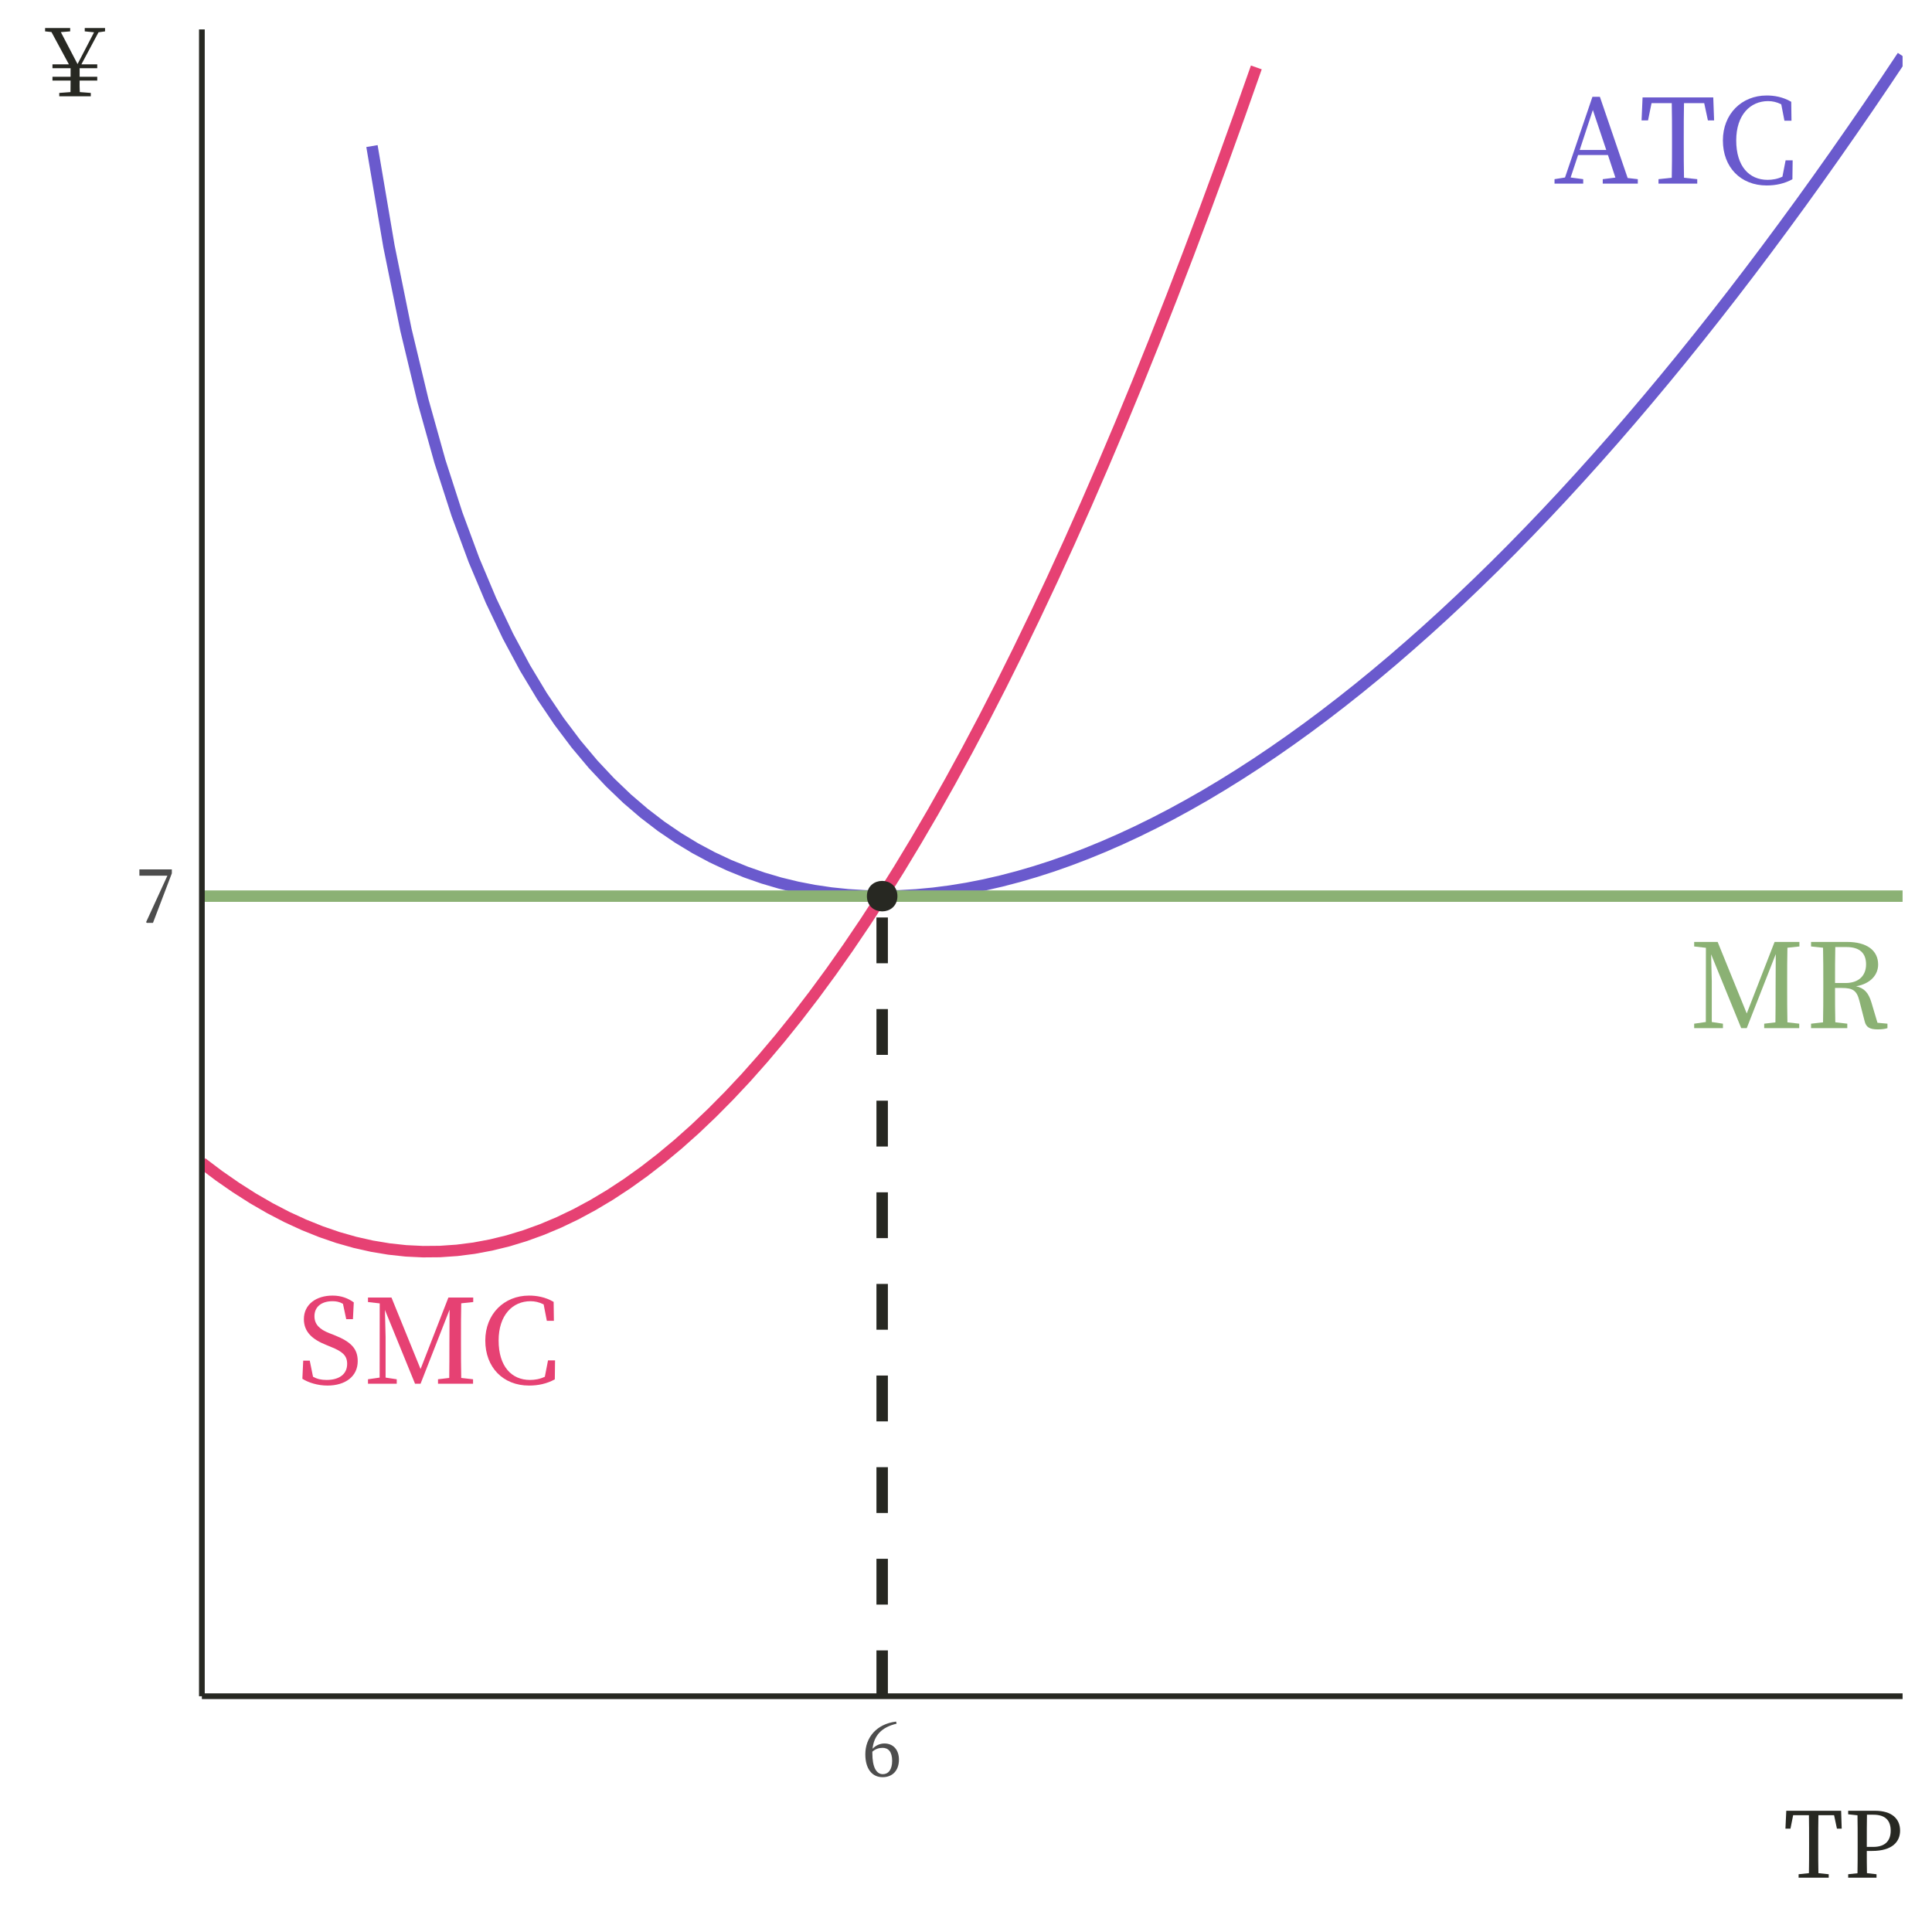
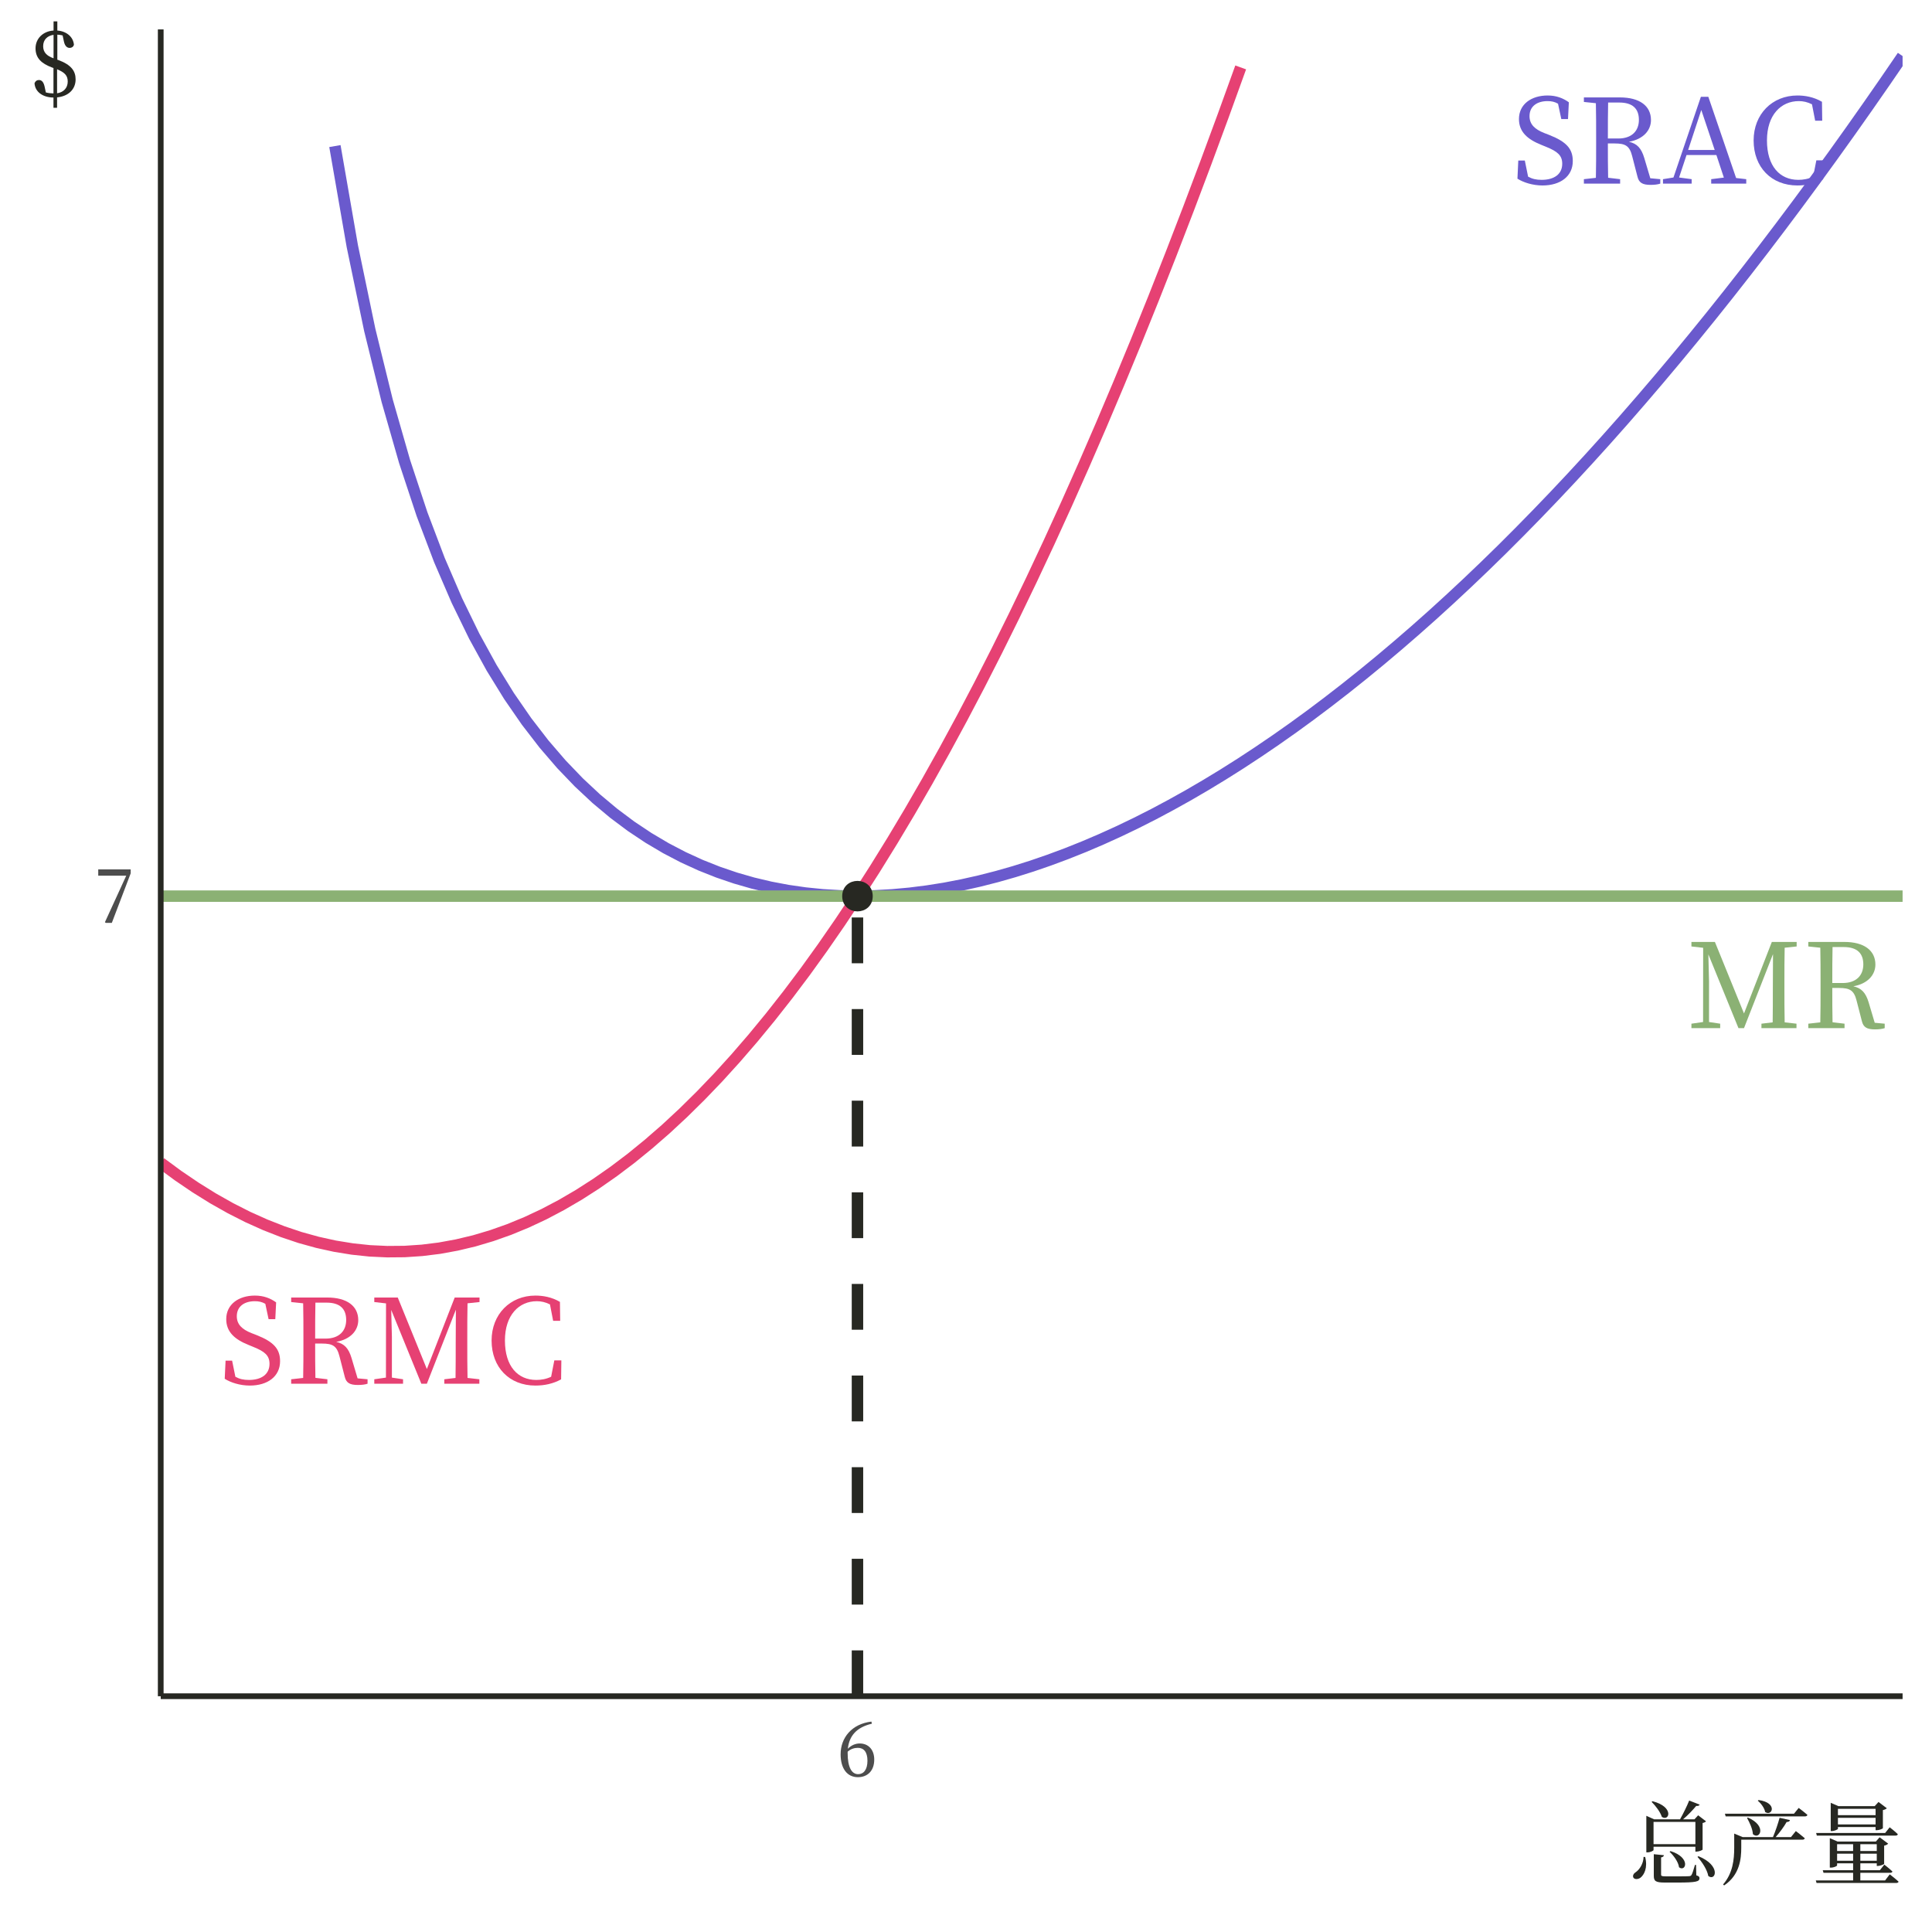
<svg xmlns="http://www.w3.org/2000/svg" xmlns:xlink="http://www.w3.org/1999/xlink" width="360pt" height="360pt" viewBox="0 0 360 360" version="1.1">
  <defs>
    <g>
      <symbol overflow="visible" id="glyph0-0">
        <path style="stroke:none;" d="M 2.188 2.625 L 19.719 2.625 L 19.719 -19.281 L 2.188 -19.281 Z M 10.953 -9.219 L 3.984 -18.188 L 17.922 -18.188 Z M 11.656 -8.328 L 18.625 -17.281 L 18.625 0.641 Z M 3.984 1.531 L 10.953 -7.422 L 17.922 1.531 Z M 3.281 -17.281 L 10.25 -8.328 L 3.281 0.641 Z M 3.281 -17.281 " />
      </symbol>
      <symbol overflow="visible" id="glyph0-1">
+         <path style="stroke:none;" d="M 6 -9.438 C 4.266 -10.125 3.281 -11.047 3.281 -12.578 C 3.281 -14.422 4.703 -15.375 6.641 -15.375 C 7.375 -15.375 7.969 -15.25 8.594 -14.891 L 9.203 -12.031 L 10.453 -12.031 L 10.609 -15.156 C 9.547 -15.922 8.281 -16.422 6.656 -16.422 C 3.641 -16.422 1.312 -14.812 1.312 -12.031 C 1.312 -9.609 2.953 -8.234 5.453 -7.234 L 6.359 -6.859 C 8.5 -6 9.375 -5.25 9.375 -3.703 C 9.375 -1.75 7.859 -0.703 5.547 -0.703 C 4.516 -0.703 3.797 -0.875 3.016 -1.297 L 2.406 -4.297 L 1.188 -4.297 L 1.031 -0.922 C 2.125 -0.219 3.875 0.344 5.703 0.344 C 9.031 0.344 11.344 -1.359 11.344 -4.203 C 11.344 -6.469 10.172 -7.797 6.969 -9.062 Z M 6 -9.438 " />
+       </symbol>
+       <symbol overflow="visible" id="glyph0-2">
+         <path style="stroke:none;" d="M 5.547 -8.406 C 5.547 -10.891 5.547 -12.984 5.594 -15.109 L 7.672 -15.109 C 10.188 -15.109 11.328 -13.938 11.328 -11.875 C 11.328 -9.875 10.062 -8.406 7.484 -8.406 Z M 13.453 -1 L 12.328 -4.781 C 11.781 -6.609 10.969 -7.469 9.469 -7.797 C 12.203 -8.281 13.578 -9.969 13.578 -11.844 C 13.578 -14.5 11.438 -16.062 7.797 -16.062 L 1.078 -16.062 L 1.078 -15.219 L 3.312 -14.984 C 3.359 -12.875 3.359 -10.75 3.359 -8.609 L 3.359 -7.422 C 3.359 -5.281 3.359 -3.172 3.312 -1.078 L 1.078 -0.828 L 1.078 0 L 7.828 0 L 7.828 -0.828 L 5.594 -1.094 C 5.547 -3.156 5.547 -5.25 5.547 -7.484 L 6.812 -7.484 C 8.812 -7.484 9.594 -7.047 10.078 -5.109 L 11.062 -1.297 C 11.328 -0.172 12 0.234 13.5 0.234 C 14.234 0.234 14.859 0.156 15.312 0 L 15.312 -0.828 Z M 13.453 -1 " />
+       </symbol>
+       <symbol overflow="visible" id="glyph0-3">
        <path style="stroke:none;" d="M 4.859 -6.266 L 7.312 -13.719 L 9.812 -6.266 Z M 13.797 -1.047 L 8.625 -16.172 L 7.234 -16.172 L 2.125 -1.141 L 0.172 -0.828 L 0.172 0 L 5.516 0 L 5.516 -0.828 L 3.172 -1.141 L 4.562 -5.328 L 10.125 -5.328 L 11.516 -1.125 L 9.156 -0.828 L 9.156 0 L 15.688 0 L 15.688 -0.828 Z M 13.797 -1.047 " />
      </symbol>
-       <symbol overflow="visible" id="glyph0-2">
-         <path style="stroke:none;" d="M 12.156 -15 L 12.844 -11.781 L 14 -11.781 L 13.844 -16.062 L 0.672 -16.062 L 0.484 -11.781 L 1.688 -11.781 L 2.344 -15 L 6.109 -15 C 6.156 -12.906 6.156 -10.75 6.156 -8.609 L 6.156 -7.422 C 6.156 -5.281 6.156 -3.172 6.109 -1.094 L 3.641 -0.828 L 3.641 0 L 10.859 0 L 10.859 -0.828 L 8.391 -1.094 C 8.344 -3.203 8.344 -5.328 8.344 -7.422 L 8.344 -8.609 C 8.344 -10.75 8.344 -12.906 8.391 -15 Z M 12.156 -15 " />
-       </symbol>
-       <symbol overflow="visible" id="glyph0-3">
+       <symbol overflow="visible" id="glyph0-4">
        <path style="stroke:none;" d="M 12.844 -4.344 L 12.25 -1.297 C 11.328 -0.859 10.391 -0.703 9.484 -0.703 C 6.047 -0.703 3.641 -3.234 3.641 -8.047 C 3.641 -12.812 6.266 -15.375 9.578 -15.375 C 10.391 -15.375 11.188 -15.203 12.031 -14.781 L 12.625 -11.719 L 13.938 -11.719 L 13.891 -15.25 C 12.312 -16.172 10.688 -16.422 9.312 -16.422 C 4.625 -16.422 1.156 -12.953 1.156 -8.047 C 1.156 -3.047 4.469 0.344 9.312 0.344 C 11.016 0.344 12.625 0 14.109 -0.812 L 14.156 -4.344 Z M 12.844 -4.344 " />
-       </symbol>
-       <symbol overflow="visible" id="glyph0-4">
-         <path style="stroke:none;" d="M 6 -9.438 C 4.266 -10.125 3.281 -11.047 3.281 -12.578 C 3.281 -14.422 4.703 -15.375 6.641 -15.375 C 7.375 -15.375 7.969 -15.25 8.594 -14.891 L 9.203 -12.031 L 10.453 -12.031 L 10.609 -15.156 C 9.547 -15.922 8.281 -16.422 6.656 -16.422 C 3.641 -16.422 1.312 -14.812 1.312 -12.031 C 1.312 -9.609 2.953 -8.234 5.453 -7.234 L 6.359 -6.859 C 8.5 -6 9.375 -5.25 9.375 -3.703 C 9.375 -1.75 7.859 -0.703 5.547 -0.703 C 4.516 -0.703 3.797 -0.875 3.016 -1.297 L 2.406 -4.297 L 1.188 -4.297 L 1.031 -0.922 C 2.125 -0.219 3.875 0.344 5.703 0.344 C 9.031 0.344 11.344 -1.359 11.344 -4.203 C 11.344 -6.469 10.172 -7.797 6.969 -9.062 Z M 6 -9.438 " />
      </symbol>
      <symbol overflow="visible" id="glyph0-5">
        <path style="stroke:none;" d="M 20.531 -15.219 L 20.531 -16.062 L 15.906 -16.062 L 10.719 -2.734 L 5.297 -16.062 L 0.922 -16.062 L 0.922 -15.219 L 3.109 -14.969 L 3.094 -1.141 L 0.922 -0.828 L 0.922 0 L 6.281 0 L 6.281 -0.828 L 4.203 -1.141 L 4.203 -8.734 C 4.203 -8.844 4.125 -11.656 4.078 -13.75 L 9.688 0 L 10.719 0 L 16.125 -13.797 L 16.094 -7.359 C 16.094 -5.25 16.094 -3.156 16.062 -1.078 L 13.969 -0.828 L 13.969 0 L 20.5 0 L 20.5 -0.828 L 18.297 -1.078 C 18.25 -3.203 18.25 -5.328 18.25 -7.422 L 18.25 -8.609 C 18.25 -10.75 18.25 -12.906 18.297 -14.984 Z M 20.531 -15.219 " />
-       </symbol>
-       <symbol overflow="visible" id="glyph0-6">
-         <path style="stroke:none;" d="M 5.547 -8.406 C 5.547 -10.891 5.547 -12.984 5.594 -15.109 L 7.672 -15.109 C 10.188 -15.109 11.328 -13.938 11.328 -11.875 C 11.328 -9.875 10.062 -8.406 7.484 -8.406 Z M 13.453 -1 L 12.328 -4.781 C 11.781 -6.609 10.969 -7.469 9.469 -7.797 C 12.203 -8.281 13.578 -9.969 13.578 -11.844 C 13.578 -14.5 11.438 -16.062 7.797 -16.062 L 1.078 -16.062 L 1.078 -15.219 L 3.312 -14.984 C 3.359 -12.875 3.359 -10.75 3.359 -8.609 L 3.359 -7.422 C 3.359 -5.281 3.359 -3.172 3.312 -1.078 L 1.078 -0.828 L 1.078 0 L 7.828 0 L 7.828 -0.828 L 5.594 -1.094 C 5.547 -3.156 5.547 -5.25 5.547 -7.484 L 6.812 -7.484 C 8.812 -7.484 9.594 -7.047 10.078 -5.109 L 11.062 -1.297 C 11.328 -0.172 12 0.234 13.5 0.234 C 14.234 0.234 14.859 0.156 15.312 0 L 15.312 -0.828 Z M 13.453 -1 " />
      </symbol>
      <symbol overflow="visible" id="glyph1-0">
        <path style="stroke:none;" d="M 1.359 1.625 L 12.234 1.625 L 12.234 -11.969 L 1.359 -11.969 Z M 6.797 -5.719 L 2.469 -11.281 L 11.125 -11.281 Z M 7.234 -5.172 L 11.547 -10.719 L 11.547 0.391 Z M 2.469 0.953 L 6.797 -4.609 L 11.125 0.953 Z M 2.031 -10.719 L 6.359 -5.172 L 2.031 0.391 Z M 2.031 -10.719 " />
      </symbol>
      <symbol overflow="visible" id="glyph1-1">
        <path style="stroke:none;" d="M 0.75 -9.969 L 0.75 -8.797 L 5.969 -8.797 L 2 -0.141 L 2.141 0 L 3.281 0 L 6.797 -9.234 L 6.797 -9.969 Z M 0.75 -9.969 " />
      </symbol>
      <symbol overflow="visible" id="glyph1-2">
        <path style="stroke:none;" d="M 1.906 -4.562 C 2.484 -5.094 3.188 -5.281 3.812 -5.281 C 4.875 -5.281 5.594 -4.547 5.594 -2.875 C 5.594 -1.203 4.875 -0.375 3.859 -0.375 C 2.641 -0.375 1.906 -1.688 1.906 -4.266 Z M 6.328 -10.172 C 2.656 -9.734 0.594 -7.156 0.594 -4.078 C 0.594 -1.406 1.828 0.188 3.812 0.188 C 5.609 0.188 6.859 -1 6.859 -3.094 C 6.859 -4.922 5.781 -6.094 4.156 -6.094 C 3.344 -6.094 2.562 -5.75 1.938 -5.109 C 2.203 -7.547 3.578 -9.109 6.422 -9.781 Z M 6.328 -10.172 " />
      </symbol>
      <symbol overflow="visible" id="glyph2-0">
        <path style="stroke:none;" d="M 1.703 2.047 L 15.297 2.047 L 15.297 -14.953 L 1.703 -14.953 Z M 8.5 -7.156 L 3.094 -14.109 L 13.906 -14.109 Z M 9.047 -6.453 L 14.453 -13.406 L 14.453 0.5 Z M 3.094 1.188 L 8.5 -5.766 L 13.906 1.188 Z M 2.547 -13.406 L 7.953 -6.453 L 2.547 0.5 Z M 2.547 -13.406 " />
      </symbol>
      <symbol overflow="visible" id="glyph2-1">
-         <path style="stroke:none;" d="M 9.438 -11.641 L 9.969 -9.141 L 10.859 -9.141 L 10.75 -12.469 L 0.531 -12.469 L 0.375 -9.141 L 1.312 -9.141 L 1.812 -11.641 L 4.75 -11.641 C 4.781 -10.016 4.781 -8.344 4.781 -6.688 L 4.781 -5.766 C 4.781 -4.094 4.781 -2.469 4.75 -0.844 L 2.828 -0.641 L 2.828 0 L 8.438 0 L 8.438 -0.641 L 6.516 -0.844 C 6.484 -2.484 6.484 -4.125 6.484 -5.766 L 6.484 -6.688 C 6.484 -8.344 6.484 -10.016 6.516 -11.641 Z M 9.438 -11.641 " />
+         <path style="stroke:none;" d="M 4.234 -14.125 C 4.969 -13.406 5.859 -12.234 6.141 -11.328 C 7.516 -10.406 8.531 -13.172 4.406 -14.25 Z M 2.734 -3.875 C 2.719 -2.625 1.969 -1.484 1.281 -1.031 C 0.906 -0.797 0.656 -0.406 0.828 -0.031 C 1.047 0.359 1.703 0.328 2.141 0.016 C 2.844 -0.516 3.547 -1.859 3.031 -3.859 Z M 12.391 -10.391 L 12.391 -6.25 L 4.594 -6.25 L 4.594 -10.391 Z M 12.391 -5.766 L 12.391 -4.859 L 12.594 -4.859 C 13.062 -4.859 13.719 -5.141 13.734 -5.234 L 13.734 -10.188 C 14.047 -10.25 14.281 -10.391 14.375 -10.5 L 12.906 -11.625 L 12.219 -10.875 L 10.094 -10.875 C 11.016 -11.656 11.938 -12.641 12.547 -13.375 C 12.906 -13.328 13.109 -13.438 13.188 -13.609 L 11.234 -14.375 C 10.828 -13.344 10.109 -11.906 9.531 -10.875 L 4.703 -10.875 L 3.25 -11.531 L 3.25 -4.719 L 3.453 -4.719 C 4 -4.719 4.594 -5.016 4.594 -5.156 L 4.594 -5.766 Z M 7.578 -4.828 C 8.344 -4.125 9.219 -2.938 9.344 -1.938 C 10.594 -0.984 11.625 -3.734 7.766 -4.953 Z M 12.516 -2.375 L 12.312 -2.375 C 12.047 -1.484 11.844 -0.781 11.672 -0.516 C 11.578 -0.359 11.484 -0.312 11.25 -0.281 C 10.969 -0.25 10.172 -0.25 9.188 -0.25 L 6.875 -0.25 C 6.094 -0.25 6 -0.328 6 -0.578 L 6 -3.781 C 6.328 -3.828 6.5 -3.984 6.531 -4.188 L 4.641 -4.375 L 4.641 -0.359 C 4.641 0.656 5 0.906 6.719 0.906 L 9.094 0.906 C 12.5 0.906 13.156 0.734 13.156 0.109 C 13.156 -0.156 13.031 -0.312 12.562 -0.438 Z M 12.781 -3.875 C 13.609 -2.969 14.594 -1.484 14.797 -0.312 C 16.172 0.734 17.25 -2.25 12.969 -4 Z M 12.781 -3.875 " />
      </symbol>
      <symbol overflow="visible" id="glyph2-2">
-         <path style="stroke:none;" d="M 5.531 -11.734 C 7.75 -11.734 8.75 -10.656 8.75 -8.766 C 8.75 -6.969 7.812 -5.734 5.484 -5.734 L 4.297 -5.734 L 4.297 -6.688 C 4.297 -8.375 4.297 -10.078 4.328 -11.734 Z M 5.281 -4.984 C 9.047 -4.984 10.5 -6.703 10.5 -8.766 C 10.5 -10.984 8.953 -12.469 5.828 -12.469 L 0.828 -12.469 L 0.828 -11.812 L 2.562 -11.625 C 2.594 -10 2.594 -8.344 2.594 -6.688 L 2.594 -5.766 C 2.594 -4.094 2.594 -2.469 2.562 -0.828 L 0.828 -0.641 L 0.828 0 L 6.109 0 L 6.109 -0.641 L 4.328 -0.844 C 4.297 -2.266 4.297 -3.609 4.297 -4.984 Z M 5.281 -4.984 " />
+         <path style="stroke:none;" d="M 7.016 -14.344 C 7.609 -13.859 8.266 -12.984 8.391 -12.234 C 9.703 -11.344 10.797 -13.969 7.172 -14.469 Z M 13.203 -7.562 L 10.344 -7.562 C 11.125 -8.453 11.922 -9.531 12.391 -10.375 C 12.766 -10.375 12.969 -10.516 13.016 -10.734 L 11.078 -11.156 C 10.797 -10.094 10.312 -8.672 9.844 -7.562 L 4.203 -7.562 L 2.625 -8.219 L 2.625 -5.578 C 2.625 -3.391 2.375 -0.828 0.547 1.266 L 0.75 1.438 C 3.672 -0.516 3.938 -3.547 3.938 -5.594 L 3.938 -7.078 L 15.312 -7.078 C 15.531 -7.078 15.719 -7.156 15.781 -7.344 C 15.141 -7.906 14.109 -8.688 14.109 -8.688 Z M 5.016 -11.125 C 5.484 -10.297 6.047 -9.094 6.109 -8.109 C 7.375 -6.969 8.812 -9.641 5.172 -11.203 Z M 13.766 -11.922 L 0.891 -11.922 L 1.031 -11.422 L 15.812 -11.422 C 16.047 -11.422 16.219 -11.516 16.266 -11.703 C 15.641 -12.25 14.641 -13 14.641 -13 Z M 13.766 -11.922 " />
      </symbol>
      <symbol overflow="visible" id="glyph2-3">
-         <path style="stroke:none;" d="M 14.094 -12.094 L 14.094 -12.719 L 10.312 -12.719 L 10.312 -12.094 L 12.047 -11.922 L 8.969 -6 L 5.859 -11.953 L 7.594 -12.094 L 7.594 -12.719 L 2.922 -12.719 L 2.922 -12.094 L 4.109 -11.969 L 7.359 -5.953 L 4.297 -5.953 L 4.297 -5.234 L 7.672 -5.234 L 7.672 -3.641 L 4.297 -3.641 L 4.297 -2.922 L 7.672 -2.922 C 7.672 -2.172 7.672 -1.672 7.656 -0.781 L 5.562 -0.625 L 5.562 0 L 11.438 0 L 11.438 -0.625 L 9.391 -0.781 C 9.344 -1.656 9.344 -2.172 9.359 -2.922 L 12.641 -2.922 L 12.641 -3.641 L 9.359 -3.641 L 9.359 -5.234 L 12.641 -5.234 L 12.641 -5.953 L 9.688 -5.953 L 12.875 -11.922 Z M 14.094 -12.094 " />
+         <path style="stroke:none;" d="M 11.969 -12.828 L 11.969 -11.656 L 4.953 -11.656 L 4.953 -12.828 Z M 4.953 -9.922 L 4.953 -11.156 L 11.969 -11.156 L 11.969 -9.922 Z M 4.953 -9.438 L 11.969 -9.438 L 11.969 -8.844 L 12.188 -8.844 C 12.625 -8.844 13.312 -9.109 13.328 -9.234 L 13.328 -12.594 C 13.672 -12.672 13.938 -12.797 14.062 -12.938 L 12.516 -14.109 L 11.797 -13.328 L 5.047 -13.328 L 3.609 -13.953 L 3.609 -8.688 L 3.797 -8.688 C 4.328 -8.688 4.953 -9 4.953 -9.109 Z M 15.688 -7.844 C 15.922 -7.844 16.078 -7.922 16.109 -8.109 C 15.562 -8.656 14.594 -9.391 14.594 -9.391 L 13.75 -8.328 L 0.891 -8.328 L 1.016 -7.844 Z M 4.797 -3.156 L 4.797 -4.469 L 7.781 -4.469 L 7.781 -3.156 Z M 7.781 -6.234 L 7.781 -4.969 L 4.797 -4.969 L 4.797 -6.234 Z M 12.188 -6.234 L 12.188 -4.969 L 9.125 -4.969 L 9.125 -6.234 Z M 9.125 -3.156 L 9.125 -4.469 L 12.188 -4.469 L 12.188 -3.156 Z M 13.734 0.516 L 9.125 0.516 L 9.125 -0.906 L 14.656 -0.906 C 14.891 -0.906 15.062 -0.969 15.109 -1.156 C 14.531 -1.703 13.594 -2.438 13.594 -2.438 L 12.766 -1.391 L 9.125 -1.391 L 9.125 -2.672 L 12.188 -2.672 L 12.188 -2.188 L 12.406 -2.188 C 12.828 -2.188 13.547 -2.484 13.562 -2.578 L 13.562 -5.969 C 13.906 -6.031 14.188 -6.188 14.312 -6.344 L 12.719 -7.531 L 12.016 -6.734 L 4.891 -6.734 L 3.438 -7.359 L 3.438 -1.875 L 3.625 -1.875 C 4.203 -1.875 4.797 -2.156 4.797 -2.297 L 4.797 -2.672 L 7.781 -2.672 L 7.781 -1.391 L 2.125 -1.391 L 2.266 -0.906 L 7.781 -0.906 L 7.781 0.516 L 0.828 0.516 L 0.969 0.984 L 15.812 0.984 C 16.047 0.984 16.219 0.906 16.25 0.734 C 15.641 0.172 14.609 -0.625 14.609 -0.625 Z M 13.734 0.516 " />
+       </symbol>
+       <symbol overflow="visible" id="glyph2-4">
+         <path style="stroke:none;" d="M 5.156 -5.031 C 6.562 -4.453 7.141 -3.875 7.141 -2.75 C 7.141 -1.547 6.359 -0.734 5.156 -0.562 Z M 4.5 -7.078 C 3.25 -7.516 2.562 -8.188 2.562 -9.328 C 2.562 -10.562 3.359 -11.281 4.5 -11.453 Z M 5.203 -6.812 L 5.203 -11.484 C 5.531 -11.469 5.844 -11.422 6.188 -11.344 L 6.438 -10.172 C 6.641 -9.25 7.109 -9.016 7.5 -9.016 C 7.875 -9.016 8.172 -9.203 8.297 -9.594 C 8.172 -11.078 6.906 -12.125 5.203 -12.25 L 5.203 -13.953 L 4.5 -13.953 L 4.5 -12.25 C 2.531 -12.125 1.141 -10.75 1.141 -8.938 C 1.141 -7.109 2.25 -6.109 4.188 -5.375 L 4.484 -5.266 L 4.484 -0.531 C 4.016 -0.547 3.531 -0.594 3.062 -0.719 L 2.812 -1.891 C 2.594 -2.781 2.203 -3.031 1.766 -3.031 C 1.375 -3.031 1.125 -2.828 0.953 -2.438 C 1.047 -0.828 2.484 0.219 4.484 0.234 L 4.484 2.141 L 5.156 2.141 L 5.156 0.203 C 7.281 0 8.609 -1.312 8.609 -3.141 C 8.609 -4.672 7.844 -5.859 5.328 -6.781 Z M 5.203 -6.812 " />
      </symbol>
    </g>
    <clipPath id="clip1">
-       <path d="M 68 9 L 354.52 9 L 354.52 169 L 68 169 Z M 68 9 " />
+       <path d="M 61 9 L 354.52 9 L 354.52 169 L 61 169 Z M 61 9 " />
    </clipPath>
    <clipPath id="clip2">
-       <path d="M 37.617 11 L 236 11 L 236 235 L 37.617 235 Z M 37.617 11 " />
+       <path d="M 29.949 11 L 233 11 L 233 235 L 29.949 235 Z M 29.949 11 " />
    </clipPath>
    <clipPath id="clip3">
-       <path d="M 37.617 165 L 354.52 165 L 354.52 169 L 37.617 169 Z M 37.617 165 " />
+       <path d="M 29.949 165 L 354.52 165 L 354.52 169 L 29.949 169 Z M 29.949 165 " />
    </clipPath>
    <clipPath id="clip4">
-       <path d="M 163 165 L 166 165 L 166 316.066 L 163 316.066 Z M 163 165 " />
+       <path d="M 158 165 L 161 165 L 161 316.066 L 158 316.066 Z M 158 165 " />
    </clipPath>
  </defs>
-   <g id="surface20179">
+   <g id="surface319">
    <rect x="0" y="0" width="360" height="360" style="fill:rgb(100%,100%,100%);fill-opacity:1;stroke:none;" />
    <g clip-path="url(#clip1)" clip-rule="nonzero">
-       <path style="fill:none;stroke-width:2.134;stroke-linecap:butt;stroke-linejoin:round;stroke:rgb(41.569%,35.294%,80.392%);stroke-opacity:1;stroke-miterlimit:10;" d="M 69.309 27.219 L 72.477 45.883 L 75.645 61.469 L 78.816 74.676 L 81.984 86 L 85.152 95.809 L 88.32 104.371 L 91.492 111.895 L 94.66 118.547 L 97.828 124.453 L 100.996 129.715 L 104.168 134.414 L 107.336 138.625 L 110.504 142.398 L 113.676 145.781 L 116.844 148.816 L 120.012 151.531 L 123.18 153.961 L 126.352 156.121 L 129.52 158.043 L 132.688 159.738 L 135.855 161.223 L 139.027 162.512 L 142.195 163.617 L 145.363 164.551 L 148.535 165.32 L 151.703 165.934 L 154.871 166.402 L 158.039 166.73 L 161.211 166.922 L 164.379 166.984 L 167.547 166.922 L 170.715 166.742 L 173.887 166.445 L 177.055 166.035 L 180.223 165.52 L 183.395 164.895 L 186.562 164.168 L 189.73 163.34 L 192.898 162.414 L 196.07 161.395 L 199.238 160.277 L 202.406 159.07 L 205.574 157.773 L 208.746 156.387 L 211.914 154.914 L 215.082 153.355 L 218.254 151.711 L 221.422 149.98 L 224.59 148.172 L 227.758 146.277 L 230.93 144.305 L 234.098 142.254 L 237.266 140.121 L 240.434 137.914 L 243.605 135.629 L 246.773 133.266 L 249.941 130.824 L 253.113 128.312 L 256.281 125.723 L 259.449 123.059 L 262.617 120.32 L 265.789 117.512 L 268.957 114.629 L 272.125 111.672 L 275.293 108.645 L 278.465 105.547 L 281.633 102.379 L 284.801 99.137 L 287.973 95.824 L 291.141 92.445 L 294.309 88.992 L 297.477 85.473 L 300.648 81.883 L 303.816 78.223 L 306.984 74.492 L 310.152 70.695 L 313.324 66.832 L 316.492 62.898 L 319.66 58.898 L 322.832 54.828 L 326 50.691 L 329.168 46.488 L 332.336 42.215 L 335.508 37.879 L 338.676 33.473 L 341.844 29 L 345.012 24.461 L 348.184 19.859 L 351.352 15.188 L 354.52 10.449 " />
+       <path style="fill:none;stroke-width:2.134;stroke-linecap:butt;stroke-linejoin:round;stroke:rgb(41.569%,35.294%,80.392%);stroke-opacity:1;stroke-miterlimit:10;" d="M 62.406 27.219 L 65.652 45.883 L 68.898 61.469 L 72.145 74.676 L 75.391 86 L 78.637 95.809 L 81.883 104.371 L 85.129 111.895 L 88.371 118.547 L 91.617 124.453 L 94.863 129.715 L 98.109 134.414 L 101.355 138.625 L 104.602 142.398 L 107.848 145.781 L 111.094 148.816 L 114.34 151.531 L 117.586 153.961 L 120.828 156.121 L 124.074 158.043 L 127.32 159.738 L 130.566 161.223 L 133.812 162.512 L 137.059 163.617 L 140.305 164.551 L 143.551 165.32 L 146.797 165.934 L 150.043 166.402 L 153.285 166.73 L 156.531 166.922 L 159.777 166.984 L 163.023 166.922 L 166.27 166.742 L 169.516 166.445 L 172.762 166.035 L 176.008 165.52 L 179.254 164.895 L 182.5 164.168 L 185.742 163.34 L 188.988 162.414 L 192.234 161.395 L 195.48 160.277 L 198.727 159.07 L 201.973 157.773 L 205.219 156.387 L 208.465 154.914 L 211.711 153.355 L 214.957 151.711 L 218.199 149.98 L 221.445 148.172 L 224.691 146.277 L 227.938 144.305 L 231.184 142.254 L 234.43 140.121 L 237.676 137.914 L 240.922 135.629 L 244.168 133.266 L 247.414 130.824 L 250.656 128.312 L 253.902 125.723 L 257.148 123.059 L 260.395 120.32 L 263.641 117.512 L 266.887 114.629 L 270.133 111.672 L 273.379 108.645 L 276.625 105.547 L 279.871 102.379 L 283.113 99.137 L 286.359 95.824 L 289.605 92.445 L 292.852 88.992 L 296.098 85.473 L 299.344 81.883 L 302.59 78.223 L 305.836 74.492 L 309.082 70.695 L 312.328 66.832 L 315.57 62.898 L 318.816 58.898 L 322.062 54.828 L 325.309 50.691 L 328.555 46.488 L 331.801 42.215 L 335.047 37.879 L 338.293 33.473 L 341.539 29 L 344.785 24.461 L 348.027 19.859 L 351.273 15.188 L 354.52 10.449 " />
    </g>
    <g style="fill:rgb(41.569%,35.294%,80.392%);fill-opacity:1;">
-       <use xlink:href="#glyph0-1" x="289.492" y="34.215" />
-       <use xlink:href="#glyph0-2" x="305.398" y="34.215" />
-       <use xlink:href="#glyph0-3" x="319.879" y="34.215" />
+       <use xlink:href="#glyph0-1" x="281.723" y="34.215" />
+       <use xlink:href="#glyph0-2" x="294.057" y="34.215" />
+       <use xlink:href="#glyph0-3" x="309.7" y="34.215" />
+       <use xlink:href="#glyph0-4" x="325.606" y="34.215" />
    </g>
    <g clip-path="url(#clip2)" clip-rule="nonzero">
-       <path style="fill:none;stroke-width:2.134;stroke-linecap:butt;stroke-linejoin:round;stroke:rgb(90.196%,25.49%,45.098%);stroke-opacity:1;stroke-miterlimit:10;" d="M 37.617 216.68 L 40.785 219.07 L 43.957 221.273 L 47.125 223.293 L 50.293 225.125 L 53.461 226.773 L 56.633 228.23 L 59.801 229.504 L 62.969 230.594 L 66.137 231.492 L 69.309 232.207 L 72.477 232.734 L 75.645 233.078 L 78.816 233.23 L 81.984 233.203 L 85.152 232.984 L 88.32 232.582 L 91.492 231.988 L 94.66 231.215 L 97.828 230.25 L 100.996 229.102 L 104.168 227.766 L 107.336 226.246 L 110.504 224.535 L 113.676 222.641 L 116.844 220.559 L 120.012 218.293 L 123.18 215.84 L 126.352 213.199 L 129.52 210.375 L 132.688 207.359 L 135.855 204.16 L 139.027 200.777 L 142.195 197.203 L 145.363 193.445 L 148.535 189.5 L 151.703 185.371 L 154.871 181.055 L 158.039 176.551 L 161.211 171.859 L 164.379 166.984 L 167.547 161.922 L 170.715 156.672 L 173.887 151.238 L 177.055 145.617 L 180.223 139.809 L 183.395 133.812 L 186.562 127.633 L 189.73 121.266 L 192.898 114.711 L 196.07 107.973 L 199.238 101.047 L 202.406 93.934 L 205.574 86.637 L 208.746 79.152 L 211.914 71.48 L 215.082 63.621 L 218.254 55.578 L 221.422 47.348 L 224.59 38.93 L 227.758 30.328 L 230.93 21.535 L 234.098 12.562 " />
+       <path style="fill:none;stroke-width:2.134;stroke-linecap:butt;stroke-linejoin:round;stroke:rgb(90.196%,25.49%,45.098%);stroke-opacity:1;stroke-miterlimit:10;" d="M 29.949 216.68 L 33.195 219.07 L 36.441 221.273 L 39.688 223.293 L 42.934 225.125 L 46.18 226.773 L 49.426 228.23 L 52.672 229.504 L 55.914 230.594 L 59.16 231.492 L 62.406 232.207 L 65.652 232.734 L 68.898 233.078 L 72.145 233.23 L 75.391 233.203 L 78.637 232.984 L 81.883 232.582 L 85.129 231.988 L 88.371 231.215 L 91.617 230.25 L 94.863 229.102 L 98.109 227.766 L 101.355 226.246 L 104.602 224.535 L 107.848 222.641 L 111.094 220.559 L 114.34 218.293 L 117.586 215.84 L 120.828 213.199 L 124.074 210.375 L 127.32 207.359 L 130.566 204.16 L 133.812 200.777 L 137.059 197.203 L 140.305 193.445 L 143.551 189.5 L 146.797 185.371 L 150.043 181.055 L 153.285 176.551 L 156.531 171.859 L 159.777 166.984 L 163.023 161.922 L 166.27 156.672 L 169.516 151.238 L 172.762 145.617 L 176.008 139.809 L 179.254 133.812 L 182.5 127.633 L 185.742 121.266 L 188.988 114.711 L 192.234 107.973 L 195.48 101.047 L 198.727 93.934 L 201.973 86.637 L 205.219 79.152 L 208.465 71.48 L 211.711 63.621 L 214.957 55.578 L 218.199 47.348 L 221.445 38.93 L 224.691 30.328 L 227.938 21.535 L 231.184 12.562 " />
    </g>
    <g style="fill:rgb(90.196%,25.49%,45.098%);fill-opacity:1;">
-       <use xlink:href="#glyph0-4" x="55.312" y="257.836" />
-       <use xlink:href="#glyph0-5" x="67.647" y="257.836" />
-       <use xlink:href="#glyph0-3" x="89.271" y="257.836" />
+       <use xlink:href="#glyph0-1" x="40.844" y="257.836" />
+       <use xlink:href="#glyph0-2" x="53.178" y="257.836" />
+       <use xlink:href="#glyph0-5" x="68.821" y="257.836" />
+       <use xlink:href="#glyph0-4" x="90.445" y="257.836" />
    </g>
    <g clip-path="url(#clip3)" clip-rule="nonzero">
-       <path style="fill:none;stroke-width:2.134;stroke-linecap:butt;stroke-linejoin:round;stroke:rgb(54.51%,69.412%,45.49%);stroke-opacity:1;stroke-miterlimit:10;" d="M 37.617 166.984 L 354.52 166.984 " />
+       <path style="fill:none;stroke-width:2.134;stroke-linecap:butt;stroke-linejoin:round;stroke:rgb(54.51%,69.412%,45.49%);stroke-opacity:1;stroke-miterlimit:10;" d="M 29.949 166.984 L 354.52 166.984 " />
    </g>
    <g style="fill:rgb(54.51%,69.412%,45.49%);fill-opacity:1;">
-       <use xlink:href="#glyph0-5" x="314.762" y="191.578" />
-       <use xlink:href="#glyph0-6" x="336.386" y="191.578" />
+       <use xlink:href="#glyph0-5" x="314.25" y="191.578" />
+       <use xlink:href="#glyph0-2" x="335.874" y="191.578" />
    </g>
-     <path style="fill-rule:nonzero;fill:rgb(15.294%,15.686%,13.333%);fill-opacity:1;stroke-width:0.709;stroke-linecap:round;stroke-linejoin:round;stroke:rgb(15.294%,15.686%,13.333%);stroke-opacity:1;stroke-miterlimit:10;" d="M 166.867 166.984 C 166.867 170.301 161.891 170.301 161.891 166.984 C 161.891 163.668 166.867 163.668 166.867 166.984 " />
+     <path style="fill-rule:nonzero;fill:rgb(15.294%,15.686%,13.333%);fill-opacity:1;stroke-width:0.709;stroke-linecap:round;stroke-linejoin:round;stroke:rgb(15.294%,15.686%,13.333%);stroke-opacity:1;stroke-miterlimit:10;" d="M 162.266 166.984 C 162.266 170.301 157.289 170.301 157.289 166.984 C 157.289 163.668 162.266 163.668 162.266 166.984 " />
    <g clip-path="url(#clip4)" clip-rule="nonzero">
-       <path style="fill:none;stroke-width:2.134;stroke-linecap:butt;stroke-linejoin:round;stroke:rgb(15.294%,15.686%,13.333%);stroke-opacity:1;stroke-dasharray:8.536,8.536;stroke-miterlimit:10;" d="M 164.379 316.066 L 164.379 166.984 " />
+       <path style="fill:none;stroke-width:2.134;stroke-linecap:butt;stroke-linejoin:round;stroke:rgb(15.294%,15.686%,13.333%);stroke-opacity:1;stroke-dasharray:8.536,8.536;stroke-miterlimit:10;" d="M 159.777 316.066 L 159.777 166.984 " />
    </g>
-     <path style="fill:none;stroke-width:1.067;stroke-linecap:butt;stroke-linejoin:round;stroke:rgb(15.294%,15.686%,13.333%);stroke-opacity:1;stroke-miterlimit:10;" d="M 37.617 316.066 L 37.617 5.48 " />
+     <path style="fill:none;stroke-width:1.067;stroke-linecap:butt;stroke-linejoin:round;stroke:rgb(15.294%,15.686%,13.333%);stroke-opacity:1;stroke-miterlimit:10;" d="M 29.949 316.066 L 29.949 5.48 " />
    <g style="fill:rgb(30.196%,30.196%,30.196%);fill-opacity:1;">
-       <use xlink:href="#glyph1-1" x="25.223" y="171.969" />
+       <use xlink:href="#glyph1-1" x="17.555" y="171.969" />
    </g>
-     <path style="fill:none;stroke-width:1.067;stroke-linecap:butt;stroke-linejoin:round;stroke:rgb(15.294%,15.686%,13.333%);stroke-opacity:1;stroke-miterlimit:10;" d="M 37.617 316.066 L 354.52 316.066 " />
+     <path style="fill:none;stroke-width:1.067;stroke-linecap:butt;stroke-linejoin:round;stroke:rgb(15.294%,15.686%,13.333%);stroke-opacity:1;stroke-miterlimit:10;" d="M 29.949 316.066 L 354.52 316.066 " />
    <g style="fill:rgb(30.196%,30.196%,30.196%);fill-opacity:1;">
-       <use xlink:href="#glyph1-2" x="160.645" y="330.965" />
+       <use xlink:href="#glyph1-2" x="156.043" y="330.965" />
    </g>
    <g style="fill:rgb(15.294%,15.686%,13.333%);fill-opacity:1;">
-       <use xlink:href="#glyph2-1" x="332.316" y="349.879" />
-       <use xlink:href="#glyph2-2" x="343.553" y="349.879" />
+       <use xlink:href="#glyph2-1" x="303.52" y="349.879" />
+       <use xlink:href="#glyph2-2" x="320.52" y="349.879" />
+       <use xlink:href="#glyph2-3" x="337.52" y="349.879" />
    </g>
    <g style="fill:rgb(15.294%,15.686%,13.333%);fill-opacity:1;">
-       <use xlink:href="#glyph2-3" x="5.48" y="17.941" />
+       <use xlink:href="#glyph2-4" x="5.48" y="17.941" />
    </g>
  </g>
</svg>
